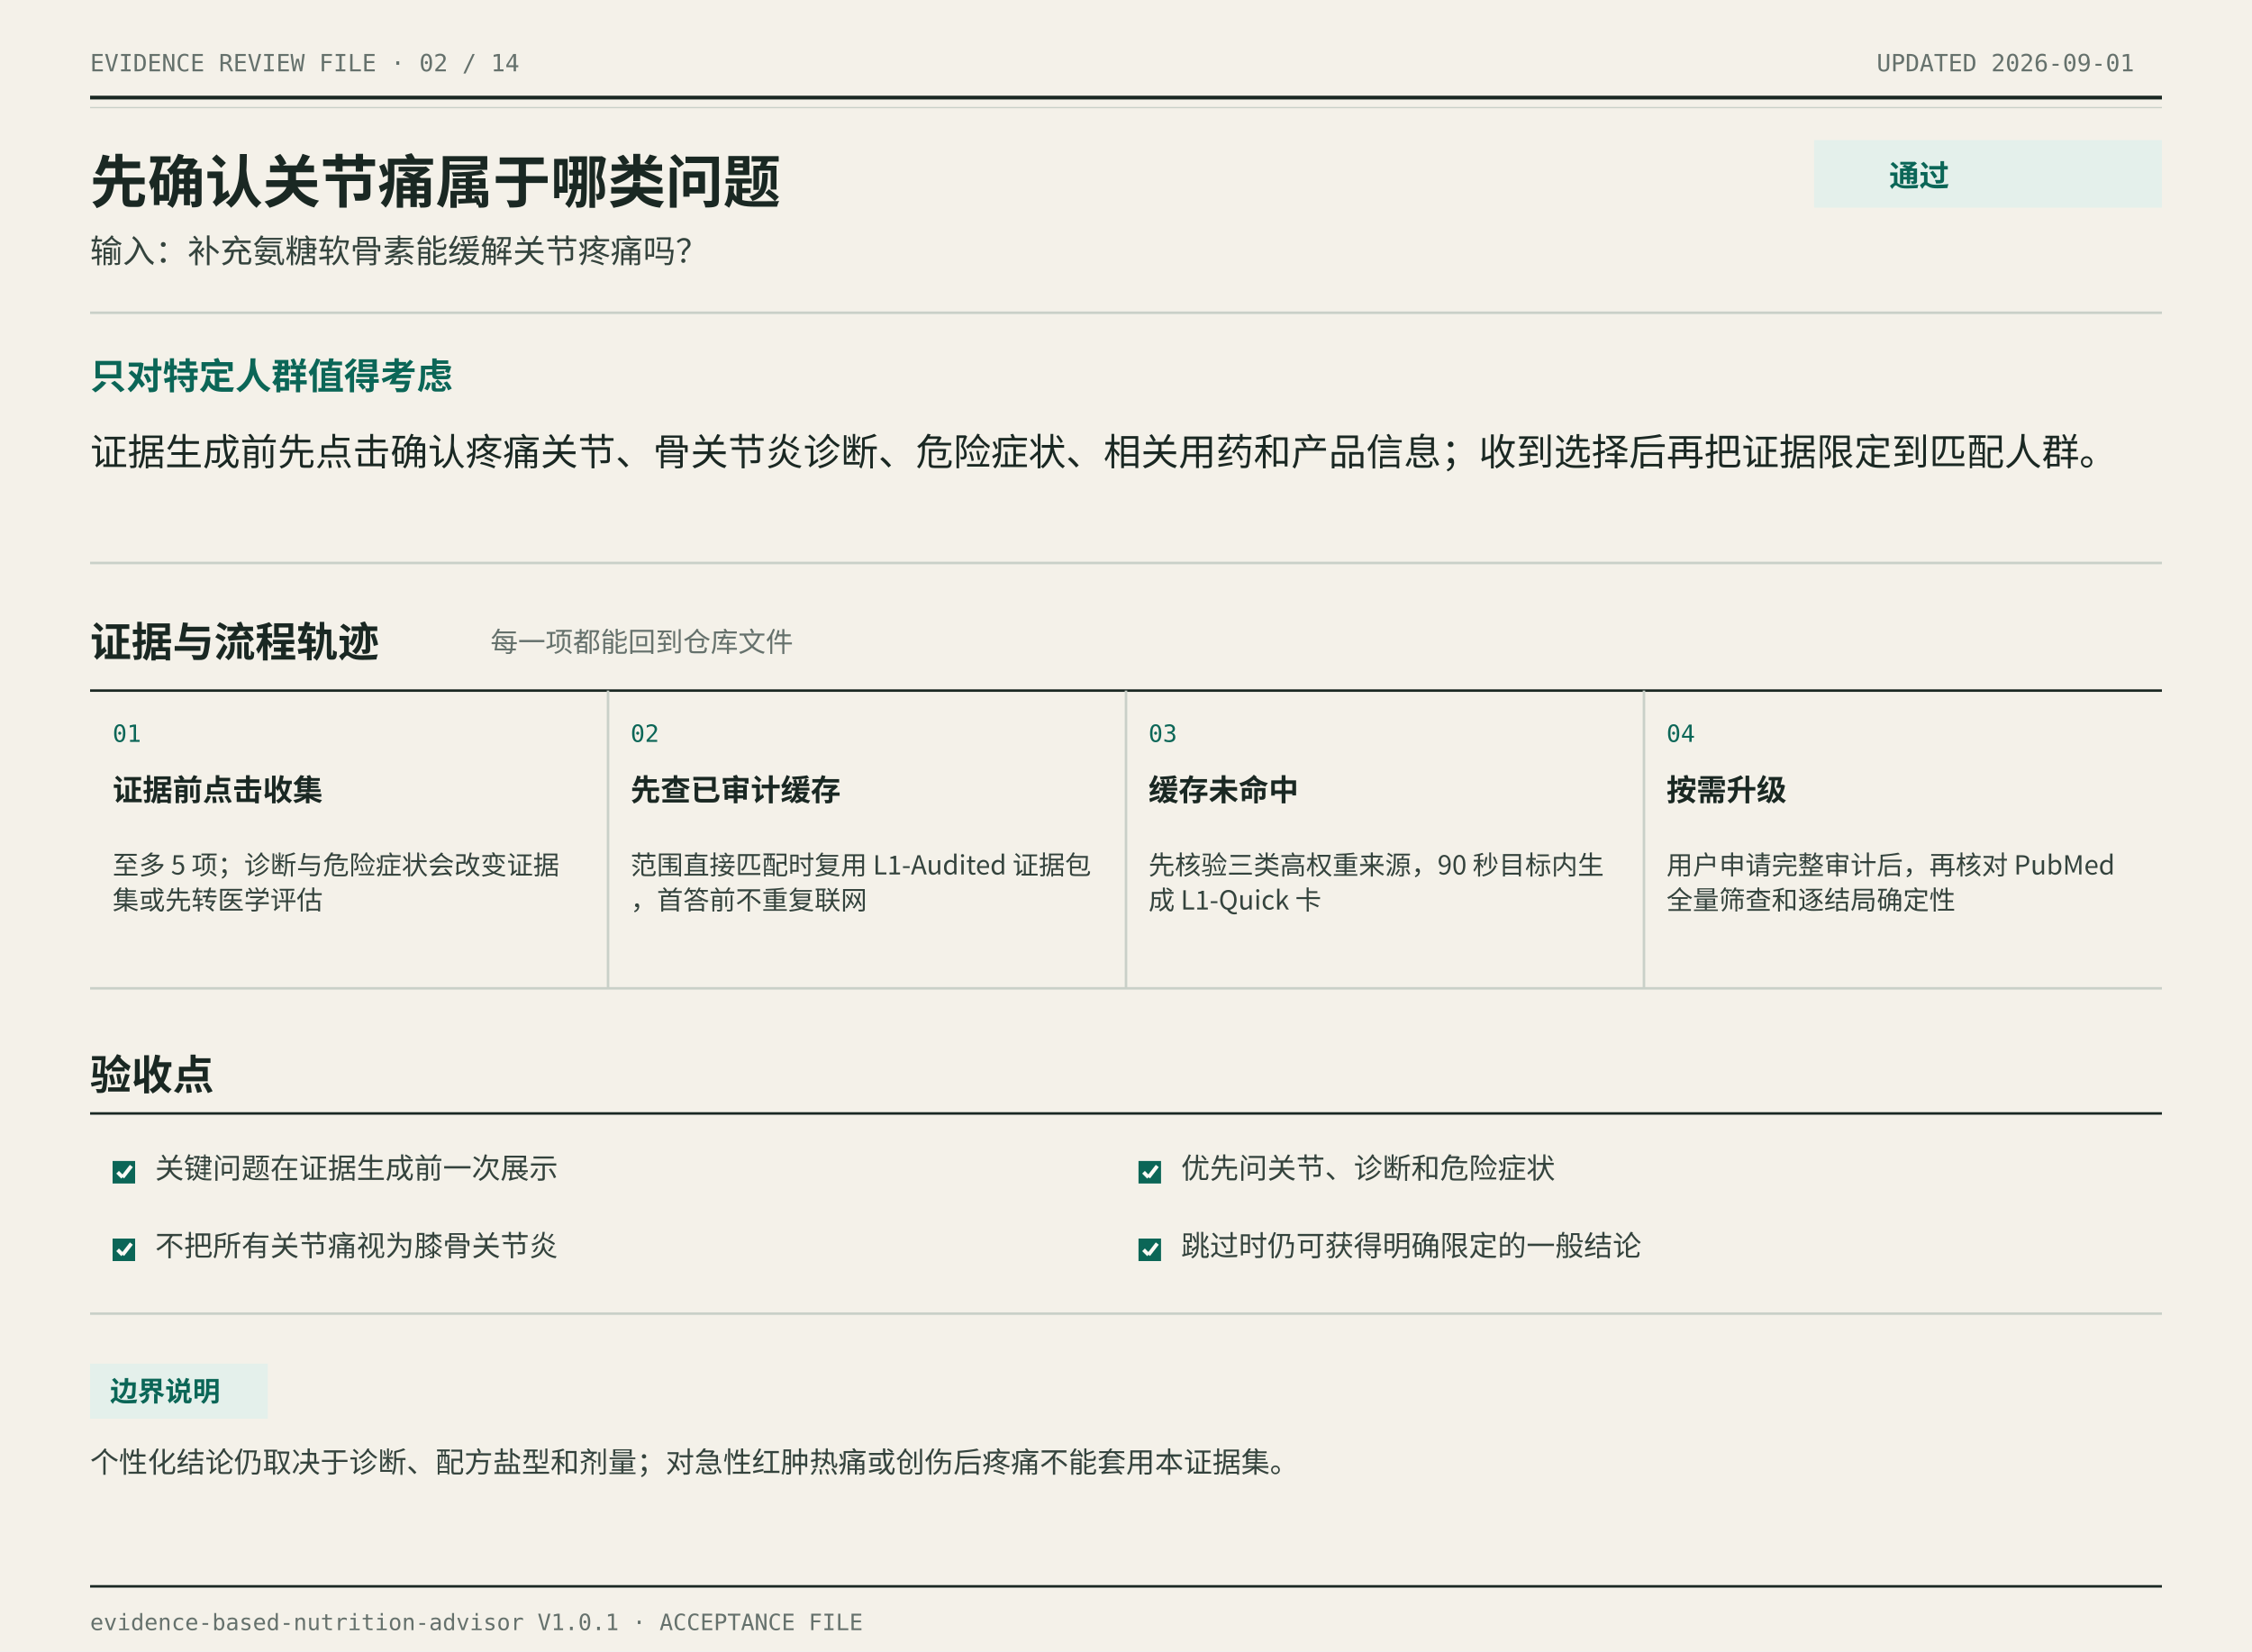
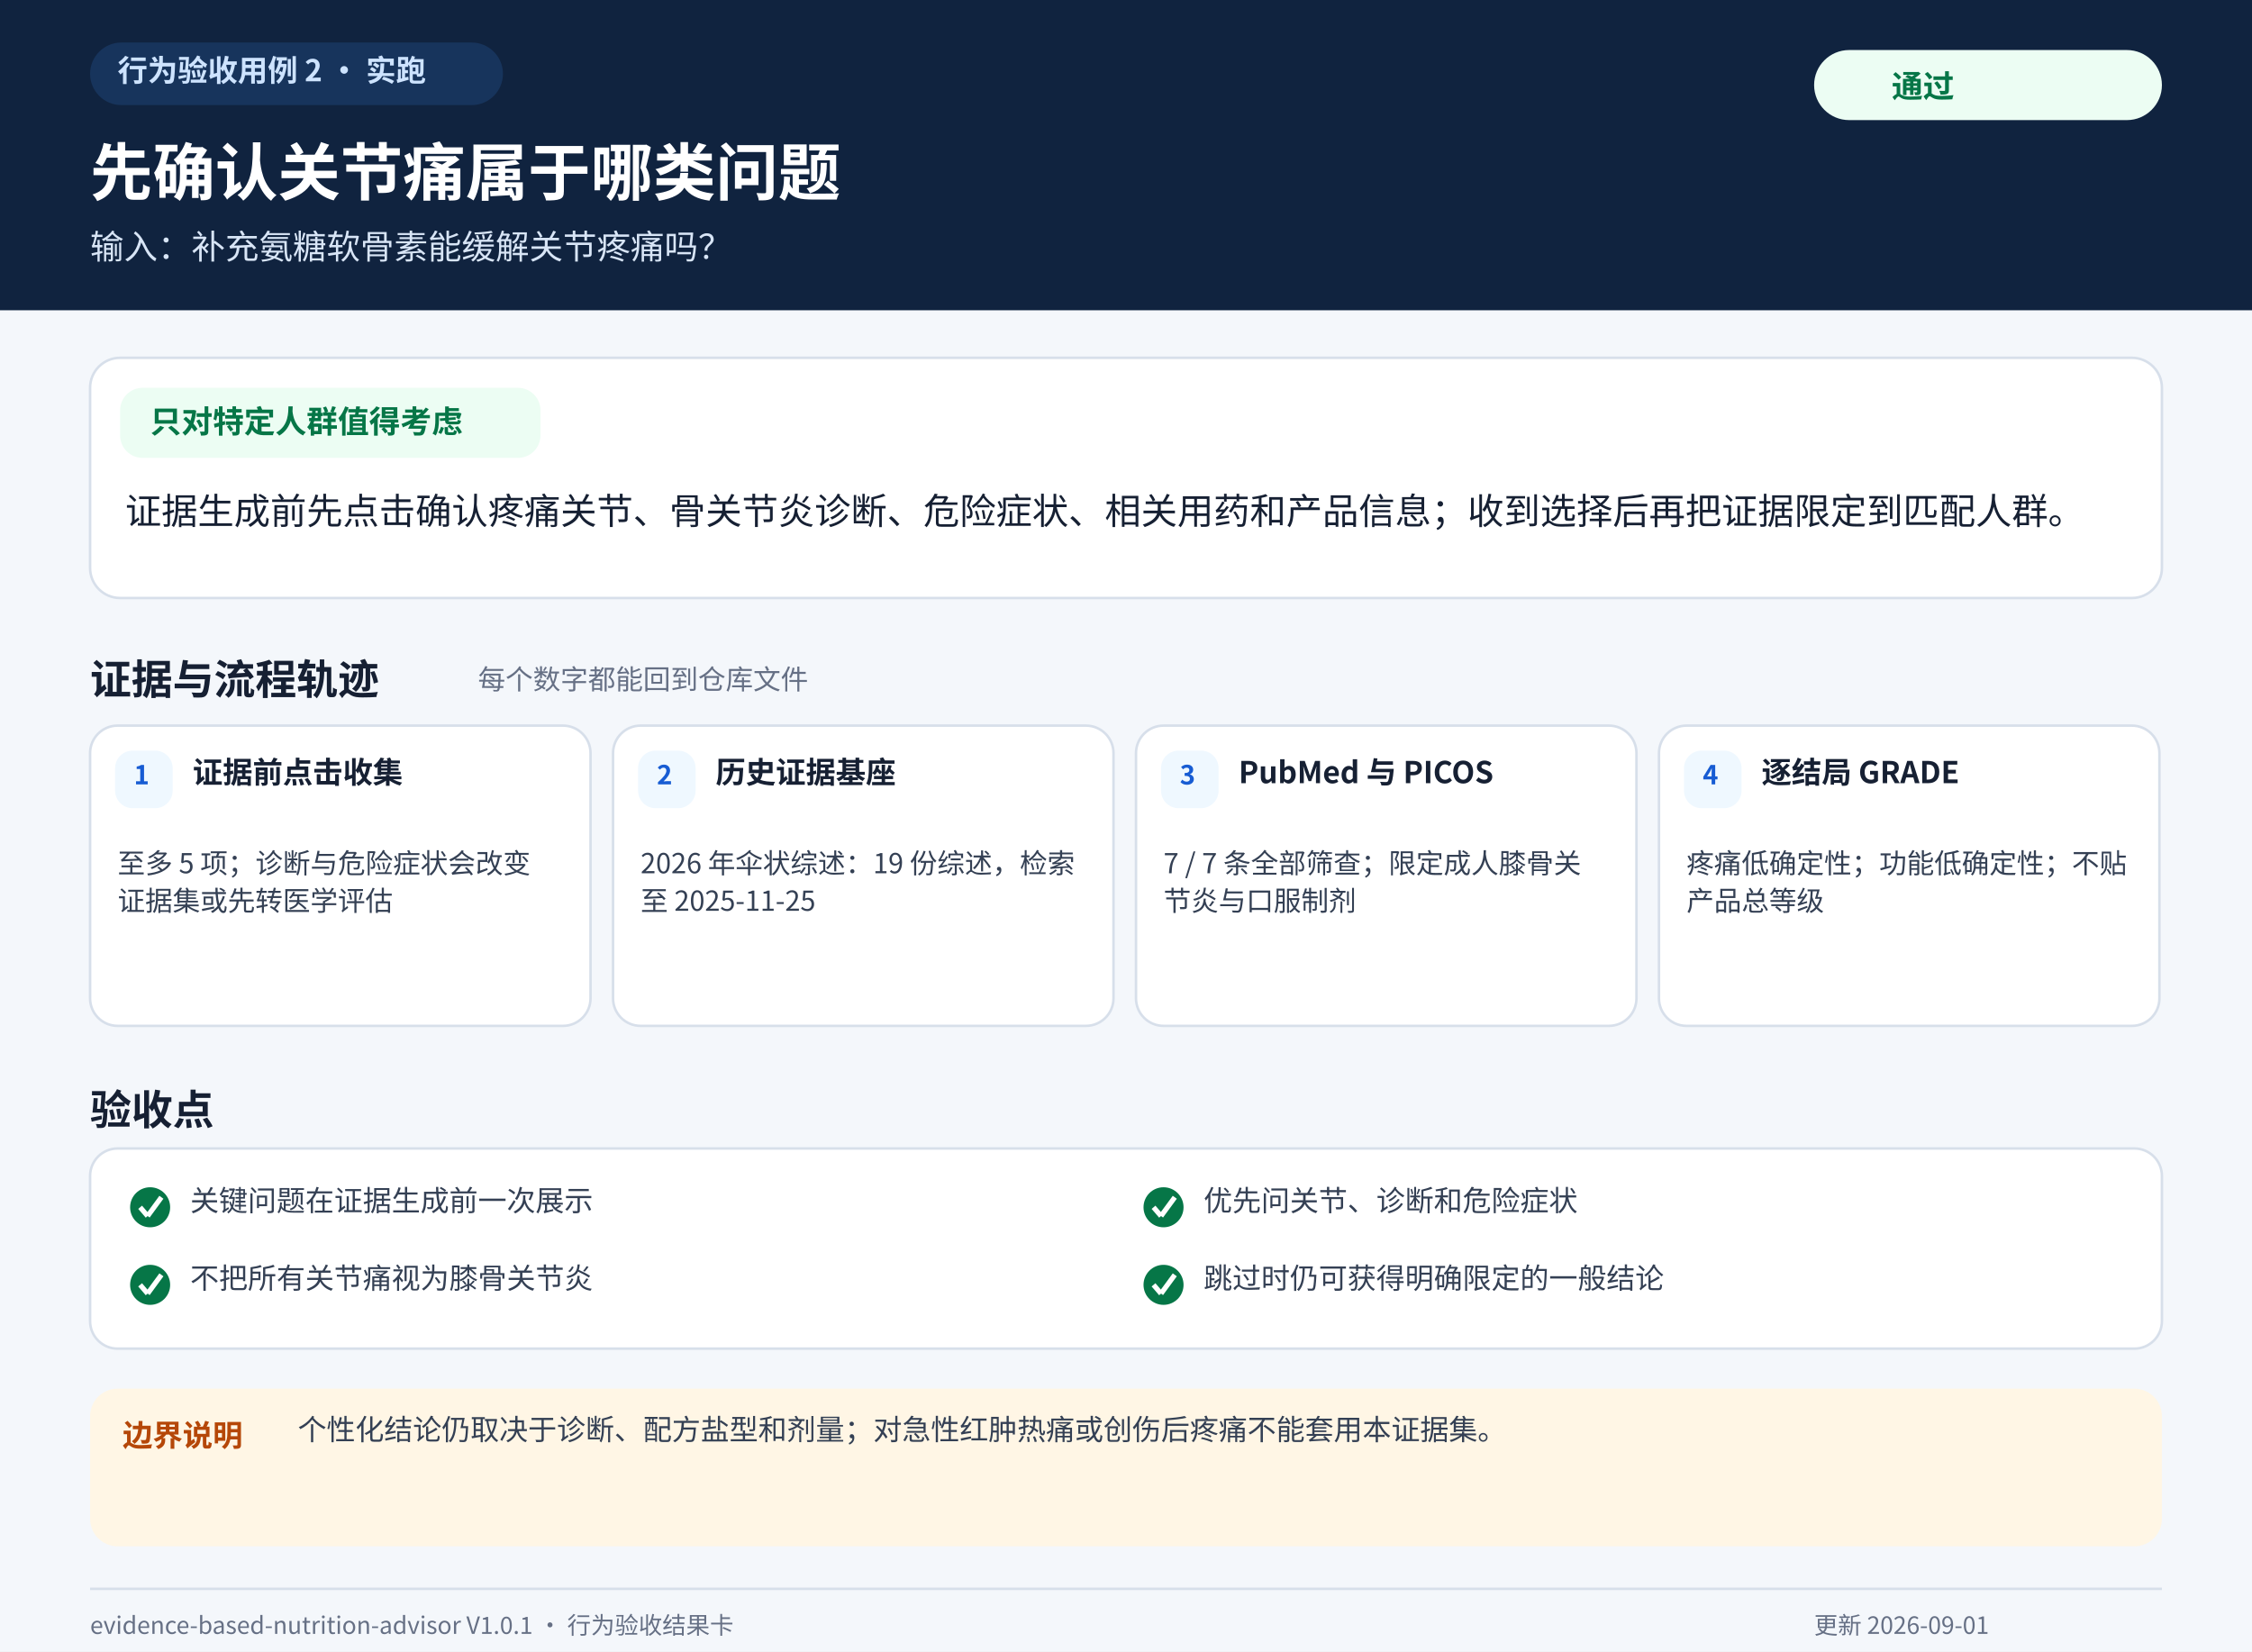
<svg xmlns="http://www.w3.org/2000/svg" width="1800" height="1320" viewBox="0 0 1800 1320" role="img" aria-label="行为验收用例 2：先确认关节痛属于哪类问题">
-   <rect width="1800" height="1320" fill="#F4F1E9" />
-   <rect x="0" y="0" width="1800" height="1320" rx="0" fill="#F4F1E9" />
-   <text x="72" y="57" font-family="Consolas, monospace" font-size="19" font-weight="400" fill="#65716C">EVIDENCE REVIEW FILE · 02 / 14</text>
-   <text x="1500" y="57" font-family="Consolas, monospace" font-size="19" font-weight="400" fill="#65716C">UPDATED 2026-09-01</text>
-   <line x1="72" y1="78" x2="1728" y2="78" stroke="#1A2823" stroke-width="3" />
-   <line x1="72" y1="86" x2="1728" y2="86" stroke="#C9D0C8" stroke-width="1" />
-   <text x="72" y="162" font-family="Microsoft YaHei, PingFang SC, Noto Sans CJK SC, sans-serif" font-size="46" font-weight="700" fill="#1A2823">先确认关节痛属于哪类问题</text>
-   <text x="72" y="210" font-family="Microsoft YaHei, PingFang SC, Noto Sans CJK SC, sans-serif" font-size="26" font-weight="400" fill="#34433D">输入：补充氨糖软骨素能缓解关节疼痛吗？</text>
-   <rect x="1450" y="112" width="278" height="54" rx="0" fill="#E4F0EB" />
-   <text x="1510" y="149" font-family="Microsoft YaHei, PingFang SC, Noto Sans CJK SC, sans-serif" font-size="24" font-weight="700" fill="#0B6657">通过</text>
-   <line x1="72" y1="250" x2="1728" y2="250" stroke="#C9D0C8" stroke-width="2" />
-   <text x="72" y="311" font-family="Microsoft YaHei, PingFang SC, Noto Sans CJK SC, sans-serif" font-size="29" font-weight="700" fill="#0B6657">只对特定人群值得考虑</text>
-   <text x="72" y="372" font-family="Microsoft YaHei, PingFang SC, Noto Sans CJK SC, sans-serif" font-size="30" font-weight="400" fill="#1A2823">证据生成前先点击确认疼痛关节、骨关节炎诊断、危险症状、相关用药和产品信息；收到选择后再把证据限定到匹配人群。</text>
-   <line x1="72" y1="450" x2="1728" y2="450" stroke="#C9D0C8" stroke-width="2" />
-   <text x="72" y="525" font-family="Microsoft YaHei, PingFang SC, Noto Sans CJK SC, sans-serif" font-size="33" font-weight="700" fill="#1A2823">证据与流程轨迹</text>
-   <text x="392" y="521" font-family="Microsoft YaHei, PingFang SC, Noto Sans CJK SC, sans-serif" font-size="22" font-weight="400" fill="#65716C">每一项都能回到仓库文件</text>
-   <line x1="72" y1="552" x2="486" y2="552" stroke="#1A2823" stroke-width="2" />
-   <line x1="72" y1="790" x2="486" y2="790" stroke="#C9D0C8" stroke-width="2" />
-   <text x="90" y="593" font-family="Consolas, monospace" font-size="19" font-weight="400" fill="#0B6657">01</text>
-   <text x="90" y="640" font-family="Microsoft YaHei, PingFang SC, Noto Sans CJK SC, sans-serif" font-size="24" font-weight="700" fill="#1A2823">证据前点击收集</text>
-   <text x="90" y="699" font-family="Microsoft YaHei, PingFang SC, Noto Sans CJK SC, sans-serif" font-size="21" font-weight="400" fill="#34433D">至多 5 项；诊断与危险症状会改变证据</text>
-   <text x="90" y="727" font-family="Microsoft YaHei, PingFang SC, Noto Sans CJK SC, sans-serif" font-size="21" font-weight="400" fill="#34433D">集或先转医学评估</text>
-   <line x1="486" y1="552" x2="900" y2="552" stroke="#1A2823" stroke-width="2" />
-   <line x1="486" y1="790" x2="900" y2="790" stroke="#C9D0C8" stroke-width="2" />
-   <line x1="486" y1="552" x2="486" y2="790" stroke="#C9D0C8" stroke-width="2" />
-   <text x="504" y="593" font-family="Consolas, monospace" font-size="19" font-weight="400" fill="#0B6657">02</text>
-   <text x="504" y="640" font-family="Microsoft YaHei, PingFang SC, Noto Sans CJK SC, sans-serif" font-size="24" font-weight="700" fill="#1A2823">先查已审计缓存</text>
-   <text x="504" y="699" font-family="Microsoft YaHei, PingFang SC, Noto Sans CJK SC, sans-serif" font-size="21" font-weight="400" fill="#34433D">范围直接匹配时复用 L1-Audited 证据包</text>
-   <text x="504" y="727" font-family="Microsoft YaHei, PingFang SC, Noto Sans CJK SC, sans-serif" font-size="21" font-weight="400" fill="#34433D">，首答前不重复联网</text>
-   <line x1="900" y1="552" x2="1314" y2="552" stroke="#1A2823" stroke-width="2" />
-   <line x1="900" y1="790" x2="1314" y2="790" stroke="#C9D0C8" stroke-width="2" />
-   <line x1="900" y1="552" x2="900" y2="790" stroke="#C9D0C8" stroke-width="2" />
-   <text x="918" y="593" font-family="Consolas, monospace" font-size="19" font-weight="400" fill="#0B6657">03</text>
-   <text x="918" y="640" font-family="Microsoft YaHei, PingFang SC, Noto Sans CJK SC, sans-serif" font-size="24" font-weight="700" fill="#1A2823">缓存未命中</text>
-   <text x="918" y="699" font-family="Microsoft YaHei, PingFang SC, Noto Sans CJK SC, sans-serif" font-size="21" font-weight="400" fill="#34433D">先核验三类高权重来源，90 秒目标内生</text>
-   <text x="918" y="727" font-family="Microsoft YaHei, PingFang SC, Noto Sans CJK SC, sans-serif" font-size="21" font-weight="400" fill="#34433D">成 L1-Quick 卡</text>
-   <line x1="1314" y1="552" x2="1728" y2="552" stroke="#1A2823" stroke-width="2" />
-   <line x1="1314" y1="790" x2="1728" y2="790" stroke="#C9D0C8" stroke-width="2" />
-   <line x1="1314" y1="552" x2="1314" y2="790" stroke="#C9D0C8" stroke-width="2" />
-   <text x="1332" y="593" font-family="Consolas, monospace" font-size="19" font-weight="400" fill="#0B6657">04</text>
-   <text x="1332" y="640" font-family="Microsoft YaHei, PingFang SC, Noto Sans CJK SC, sans-serif" font-size="24" font-weight="700" fill="#1A2823">按需升级</text>
-   <text x="1332" y="699" font-family="Microsoft YaHei, PingFang SC, Noto Sans CJK SC, sans-serif" font-size="21" font-weight="400" fill="#34433D">用户申请完整审计后，再核对 PubMed</text>
-   <text x="1332" y="727" font-family="Microsoft YaHei, PingFang SC, Noto Sans CJK SC, sans-serif" font-size="21" font-weight="400" fill="#34433D">全量筛查和逐结局确定性</text>
-   <text x="72" y="871" font-family="Microsoft YaHei, PingFang SC, Noto Sans CJK SC, sans-serif" font-size="33" font-weight="700" fill="#1A2823">验收点</text>
-   <line x1="72" y1="890" x2="1728" y2="890" stroke="#1A2823" stroke-width="2" />
-   <rect x="90" y="928" width="18" height="18" rx="0" fill="#0B6657" />
-   <line x1="94" y1="937" x2="98" y2="941" stroke="#FBFAF5" stroke-width="3" />
-   <line x1="98" y1="941" x2="105" y2="932" stroke="#FBFAF5" stroke-width="3" />
-   <text x="124" y="942" font-family="Microsoft YaHei, PingFang SC, Noto Sans CJK SC, sans-serif" font-size="23" font-weight="400" fill="#34433D">关键问题在证据生成前一次展示</text>
-   <rect x="910" y="928" width="18" height="18" rx="0" fill="#0B6657" />
-   <line x1="914" y1="937" x2="918" y2="941" stroke="#FBFAF5" stroke-width="3" />
-   <line x1="918" y1="941" x2="925" y2="932" stroke="#FBFAF5" stroke-width="3" />
-   <text x="944" y="942" font-family="Microsoft YaHei, PingFang SC, Noto Sans CJK SC, sans-serif" font-size="23" font-weight="400" fill="#34433D">优先问关节、诊断和危险症状</text>
-   <rect x="90" y="990" width="18" height="18" rx="0" fill="#0B6657" />
-   <line x1="94" y1="999" x2="98" y2="1003" stroke="#FBFAF5" stroke-width="3" />
-   <line x1="98" y1="1003" x2="105" y2="994" stroke="#FBFAF5" stroke-width="3" />
-   <text x="124" y="1004" font-family="Microsoft YaHei, PingFang SC, Noto Sans CJK SC, sans-serif" font-size="23" font-weight="400" fill="#34433D">不把所有关节痛视为膝骨关节炎</text>
-   <rect x="910" y="990" width="18" height="18" rx="0" fill="#0B6657" />
-   <line x1="914" y1="999" x2="918" y2="1003" stroke="#FBFAF5" stroke-width="3" />
-   <line x1="918" y1="1003" x2="925" y2="994" stroke="#FBFAF5" stroke-width="3" />
-   <text x="944" y="1004" font-family="Microsoft YaHei, PingFang SC, Noto Sans CJK SC, sans-serif" font-size="23" font-weight="400" fill="#34433D">跳过时仍可获得明确限定的一般结论</text>
-   <line x1="72" y1="1050" x2="1728" y2="1050" stroke="#C9D0C8" stroke-width="2" />
-   <rect x="72" y="1090" width="142" height="44" rx="0" fill="#E4F0EB" />
-   <text x="88" y="1120" font-family="Microsoft YaHei, PingFang SC, Noto Sans CJK SC, sans-serif" font-size="22" font-weight="700" fill="#0B6657">边界说明</text>
-   <text x="72" y="1177" font-family="Microsoft YaHei, PingFang SC, Noto Sans CJK SC, sans-serif" font-size="23" font-weight="400" fill="#34433D">个性化结论仍取决于诊断、配方盐型和剂量；对急性红肿热痛或创伤后疼痛不能套用本证据集。</text>
-   <line x1="72" y1="1268" x2="1728" y2="1268" stroke="#1A2823" stroke-width="2" />
-   <text x="72" y="1303" font-family="Consolas, monospace" font-size="18" font-weight="400" fill="#65716C">evidence-based-nutrition-advisor V1.0.1 · ACCEPTANCE FILE</text>
+   <rect width="1800" height="1320" fill="#F4F7FB" />
+   <rect x="0" y="0" width="1800" height="248" rx="0" fill="#10233F" />
+   <rect x="72" y="34" width="330" height="50" rx="25" fill="#17345C" />
+   <text x="94" y="65" font-family="Microsoft YaHei, PingFang SC, Noto Sans CJK SC, sans-serif" font-size="24" font-weight="700" fill="#CDE3FF">行为验收用例 2 · 实跑</text>
+   <text x="72" y="156" font-family="Microsoft YaHei, PingFang SC, Noto Sans CJK SC, sans-serif" font-size="50" font-weight="700" fill="#FFFFFF">先确认关节痛属于哪类问题</text>
+   <text x="72" y="207" font-family="Microsoft YaHei, PingFang SC, Noto Sans CJK SC, sans-serif" font-size="27" font-weight="400" fill="#D8E5F6">输入：补充氨糖软骨素能缓解关节疼痛吗？</text>
+   <rect x="1450" y="40" width="278" height="56" rx="28" fill="#ECFDF3" />
+   <text x="1512" y="78" font-family="Microsoft YaHei, PingFang SC, Noto Sans CJK SC, sans-serif" font-size="25" font-weight="700" fill="#067647">通过</text>
+   <rect x="72" y="286" width="1656" height="192" rx="24" fill="#FFFFFF" stroke="#D7DFEA" stroke-width="2" />
+   <rect x="96" y="310" width="336" height="56" rx="18" fill="#ECFDF3" />
+   <text x="120" y="346" font-family="Microsoft YaHei, PingFang SC, Noto Sans CJK SC, sans-serif" font-size="25" font-weight="700" fill="#067647">只对特定人群值得考虑</text>
+   <text x="100" y="419" font-family="Microsoft YaHei, PingFang SC, Noto Sans CJK SC, sans-serif" font-size="29" font-weight="400" fill="#162033">证据生成前先点击确认疼痛关节、骨关节炎诊断、危险症状、相关用药和产品信息；收到选择后再把证据限定到匹配人群。</text>
+   <text x="72" y="555" font-family="Microsoft YaHei, PingFang SC, Noto Sans CJK SC, sans-serif" font-size="33" font-weight="700" fill="#162033">证据与流程轨迹</text>
+   <text x="382" y="551" font-family="Microsoft YaHei, PingFang SC, Noto Sans CJK SC, sans-serif" font-size="22" font-weight="400" fill="#667085">每个数字都能回到仓库文件</text>
+   <rect x="72" y="580" width="400" height="240" rx="22" fill="#FFFFFF" stroke="#D7DFEA" stroke-width="2" />
+   <rect x="92" y="600" width="46" height="46" rx="14" fill="#EFF8FF" />
+   <text x="107" y="627" font-family="Microsoft YaHei, PingFang SC, Noto Sans CJK SC, sans-serif" font-size="21" font-weight="700" fill="#175CD3">1</text>
+   <text x="154" y="626" font-family="Microsoft YaHei, PingFang SC, Noto Sans CJK SC, sans-serif" font-size="24" font-weight="700" fill="#162033">证据前点击收集</text>
+   <text x="94" y="698" font-family="Microsoft YaHei, PingFang SC, Noto Sans CJK SC, sans-serif" font-size="22" font-weight="400" fill="#344054">至多 5 项；诊断与危险症状会改变</text>
+   <text x="94" y="728" font-family="Microsoft YaHei, PingFang SC, Noto Sans CJK SC, sans-serif" font-size="22" font-weight="400" fill="#344054">证据集或先转医学评估</text>
+   <rect x="490" y="580" width="400" height="240" rx="22" fill="#FFFFFF" stroke="#D7DFEA" stroke-width="2" />
+   <rect x="510" y="600" width="46" height="46" rx="14" fill="#EFF8FF" />
+   <text x="525" y="627" font-family="Microsoft YaHei, PingFang SC, Noto Sans CJK SC, sans-serif" font-size="21" font-weight="700" fill="#175CD3">2</text>
+   <text x="572" y="626" font-family="Microsoft YaHei, PingFang SC, Noto Sans CJK SC, sans-serif" font-size="24" font-weight="700" fill="#162033">历史证据基座</text>
+   <text x="512" y="698" font-family="Microsoft YaHei, PingFang SC, Noto Sans CJK SC, sans-serif" font-size="22" font-weight="400" fill="#344054">2026 年伞状综述：19 份综述，检索</text>
+   <text x="512" y="728" font-family="Microsoft YaHei, PingFang SC, Noto Sans CJK SC, sans-serif" font-size="22" font-weight="400" fill="#344054">至 2025-11-25</text>
+   <rect x="908" y="580" width="400" height="240" rx="22" fill="#FFFFFF" stroke="#D7DFEA" stroke-width="2" />
+   <rect x="928" y="600" width="46" height="46" rx="14" fill="#EFF8FF" />
+   <text x="943" y="627" font-family="Microsoft YaHei, PingFang SC, Noto Sans CJK SC, sans-serif" font-size="21" font-weight="700" fill="#175CD3">3</text>
+   <text x="990" y="626" font-family="Microsoft YaHei, PingFang SC, Noto Sans CJK SC, sans-serif" font-size="24" font-weight="700" fill="#162033">PubMed 与 PICOS</text>
+   <text x="930" y="698" font-family="Microsoft YaHei, PingFang SC, Noto Sans CJK SC, sans-serif" font-size="22" font-weight="400" fill="#344054">7 / 7 条全部筛查；限定成人膝骨关</text>
+   <text x="930" y="728" font-family="Microsoft YaHei, PingFang SC, Noto Sans CJK SC, sans-serif" font-size="22" font-weight="400" fill="#344054">节炎与口服制剂</text>
+   <rect x="1326" y="580" width="400" height="240" rx="22" fill="#FFFFFF" stroke="#D7DFEA" stroke-width="2" />
+   <rect x="1346" y="600" width="46" height="46" rx="14" fill="#EFF8FF" />
+   <text x="1361" y="627" font-family="Microsoft YaHei, PingFang SC, Noto Sans CJK SC, sans-serif" font-size="21" font-weight="700" fill="#175CD3">4</text>
+   <text x="1408" y="626" font-family="Microsoft YaHei, PingFang SC, Noto Sans CJK SC, sans-serif" font-size="24" font-weight="700" fill="#162033">逐结局 GRADE</text>
+   <text x="1348" y="698" font-family="Microsoft YaHei, PingFang SC, Noto Sans CJK SC, sans-serif" font-size="22" font-weight="400" fill="#344054">疼痛低确定性；功能低确定性；不贴</text>
+   <text x="1348" y="728" font-family="Microsoft YaHei, PingFang SC, Noto Sans CJK SC, sans-serif" font-size="22" font-weight="400" fill="#344054">产品总等级</text>
+   <text x="72" y="899" font-family="Microsoft YaHei, PingFang SC, Noto Sans CJK SC, sans-serif" font-size="33" font-weight="700" fill="#162033">验收点</text>
+   <rect x="72" y="918" width="1656" height="160" rx="22" fill="#FFFFFF" stroke="#D7DFEA" stroke-width="2" />
+   <circle cx="120.0" cy="965.0" r="16.0" fill="#067647" />
+   <line x1="112" y1="965" x2="118" y2="972" stroke="#FFFFFF" stroke-width="4" />
+   <line x1="118" y1="972" x2="129" y2="957" stroke="#FFFFFF" stroke-width="4" />
+   <text x="152" y="968" font-family="Microsoft YaHei, PingFang SC, Noto Sans CJK SC, sans-serif" font-size="23" font-weight="400" fill="#344054">关键问题在证据生成前一次展示</text>
+   <circle cx="930.0" cy="965.0" r="16.0" fill="#067647" />
+   <line x1="922" y1="965" x2="928" y2="972" stroke="#FFFFFF" stroke-width="4" />
+   <line x1="928" y1="972" x2="939" y2="957" stroke="#FFFFFF" stroke-width="4" />
+   <text x="962" y="968" font-family="Microsoft YaHei, PingFang SC, Noto Sans CJK SC, sans-serif" font-size="23" font-weight="400" fill="#344054">优先问关节、诊断和危险症状</text>
+   <circle cx="120.0" cy="1027.0" r="16.0" fill="#067647" />
+   <line x1="112" y1="1027" x2="118" y2="1034" stroke="#FFFFFF" stroke-width="4" />
+   <line x1="118" y1="1034" x2="129" y2="1019" stroke="#FFFFFF" stroke-width="4" />
+   <text x="152" y="1030" font-family="Microsoft YaHei, PingFang SC, Noto Sans CJK SC, sans-serif" font-size="23" font-weight="400" fill="#344054">不把所有关节痛视为膝骨关节炎</text>
+   <circle cx="930.0" cy="1027.0" r="16.0" fill="#067647" />
+   <line x1="922" y1="1027" x2="928" y2="1034" stroke="#FFFFFF" stroke-width="4" />
+   <line x1="928" y1="1034" x2="939" y2="1019" stroke="#FFFFFF" stroke-width="4" />
+   <text x="962" y="1030" font-family="Microsoft YaHei, PingFang SC, Noto Sans CJK SC, sans-serif" font-size="23" font-weight="400" fill="#344054">跳过时仍可获得明确限定的一般结论</text>
+   <rect x="72" y="1110" width="1656" height="126" rx="22" fill="#FFF6E5" />
+   <text x="98" y="1156" font-family="Microsoft YaHei, PingFang SC, Noto Sans CJK SC, sans-serif" font-size="24" font-weight="700" fill="#B54708">边界说明</text>
+   <text x="238" y="1151" font-family="Microsoft YaHei, PingFang SC, Noto Sans CJK SC, sans-serif" font-size="23" font-weight="400" fill="#344054">个性化结论仍取决于诊断、配方盐型和剂量；对急性红肿热痛或创伤后疼痛不能套用本证据集。</text>
+   <line x1="72" y1="1270" x2="1728" y2="1270" stroke="#D7DFEA" stroke-width="2" />
+   <text x="72" y="1306" font-family="Microsoft YaHei, PingFang SC, Noto Sans CJK SC, sans-serif" font-size="19" font-weight="400" fill="#667085">evidence-based-nutrition-advisor V1.0.1 · 行为验收结果卡</text>
+   <text x="1450" y="1306" font-family="Microsoft YaHei, PingFang SC, Noto Sans CJK SC, sans-serif" font-size="19" font-weight="400" fill="#667085">更新 2026-09-01</text>
</svg>
